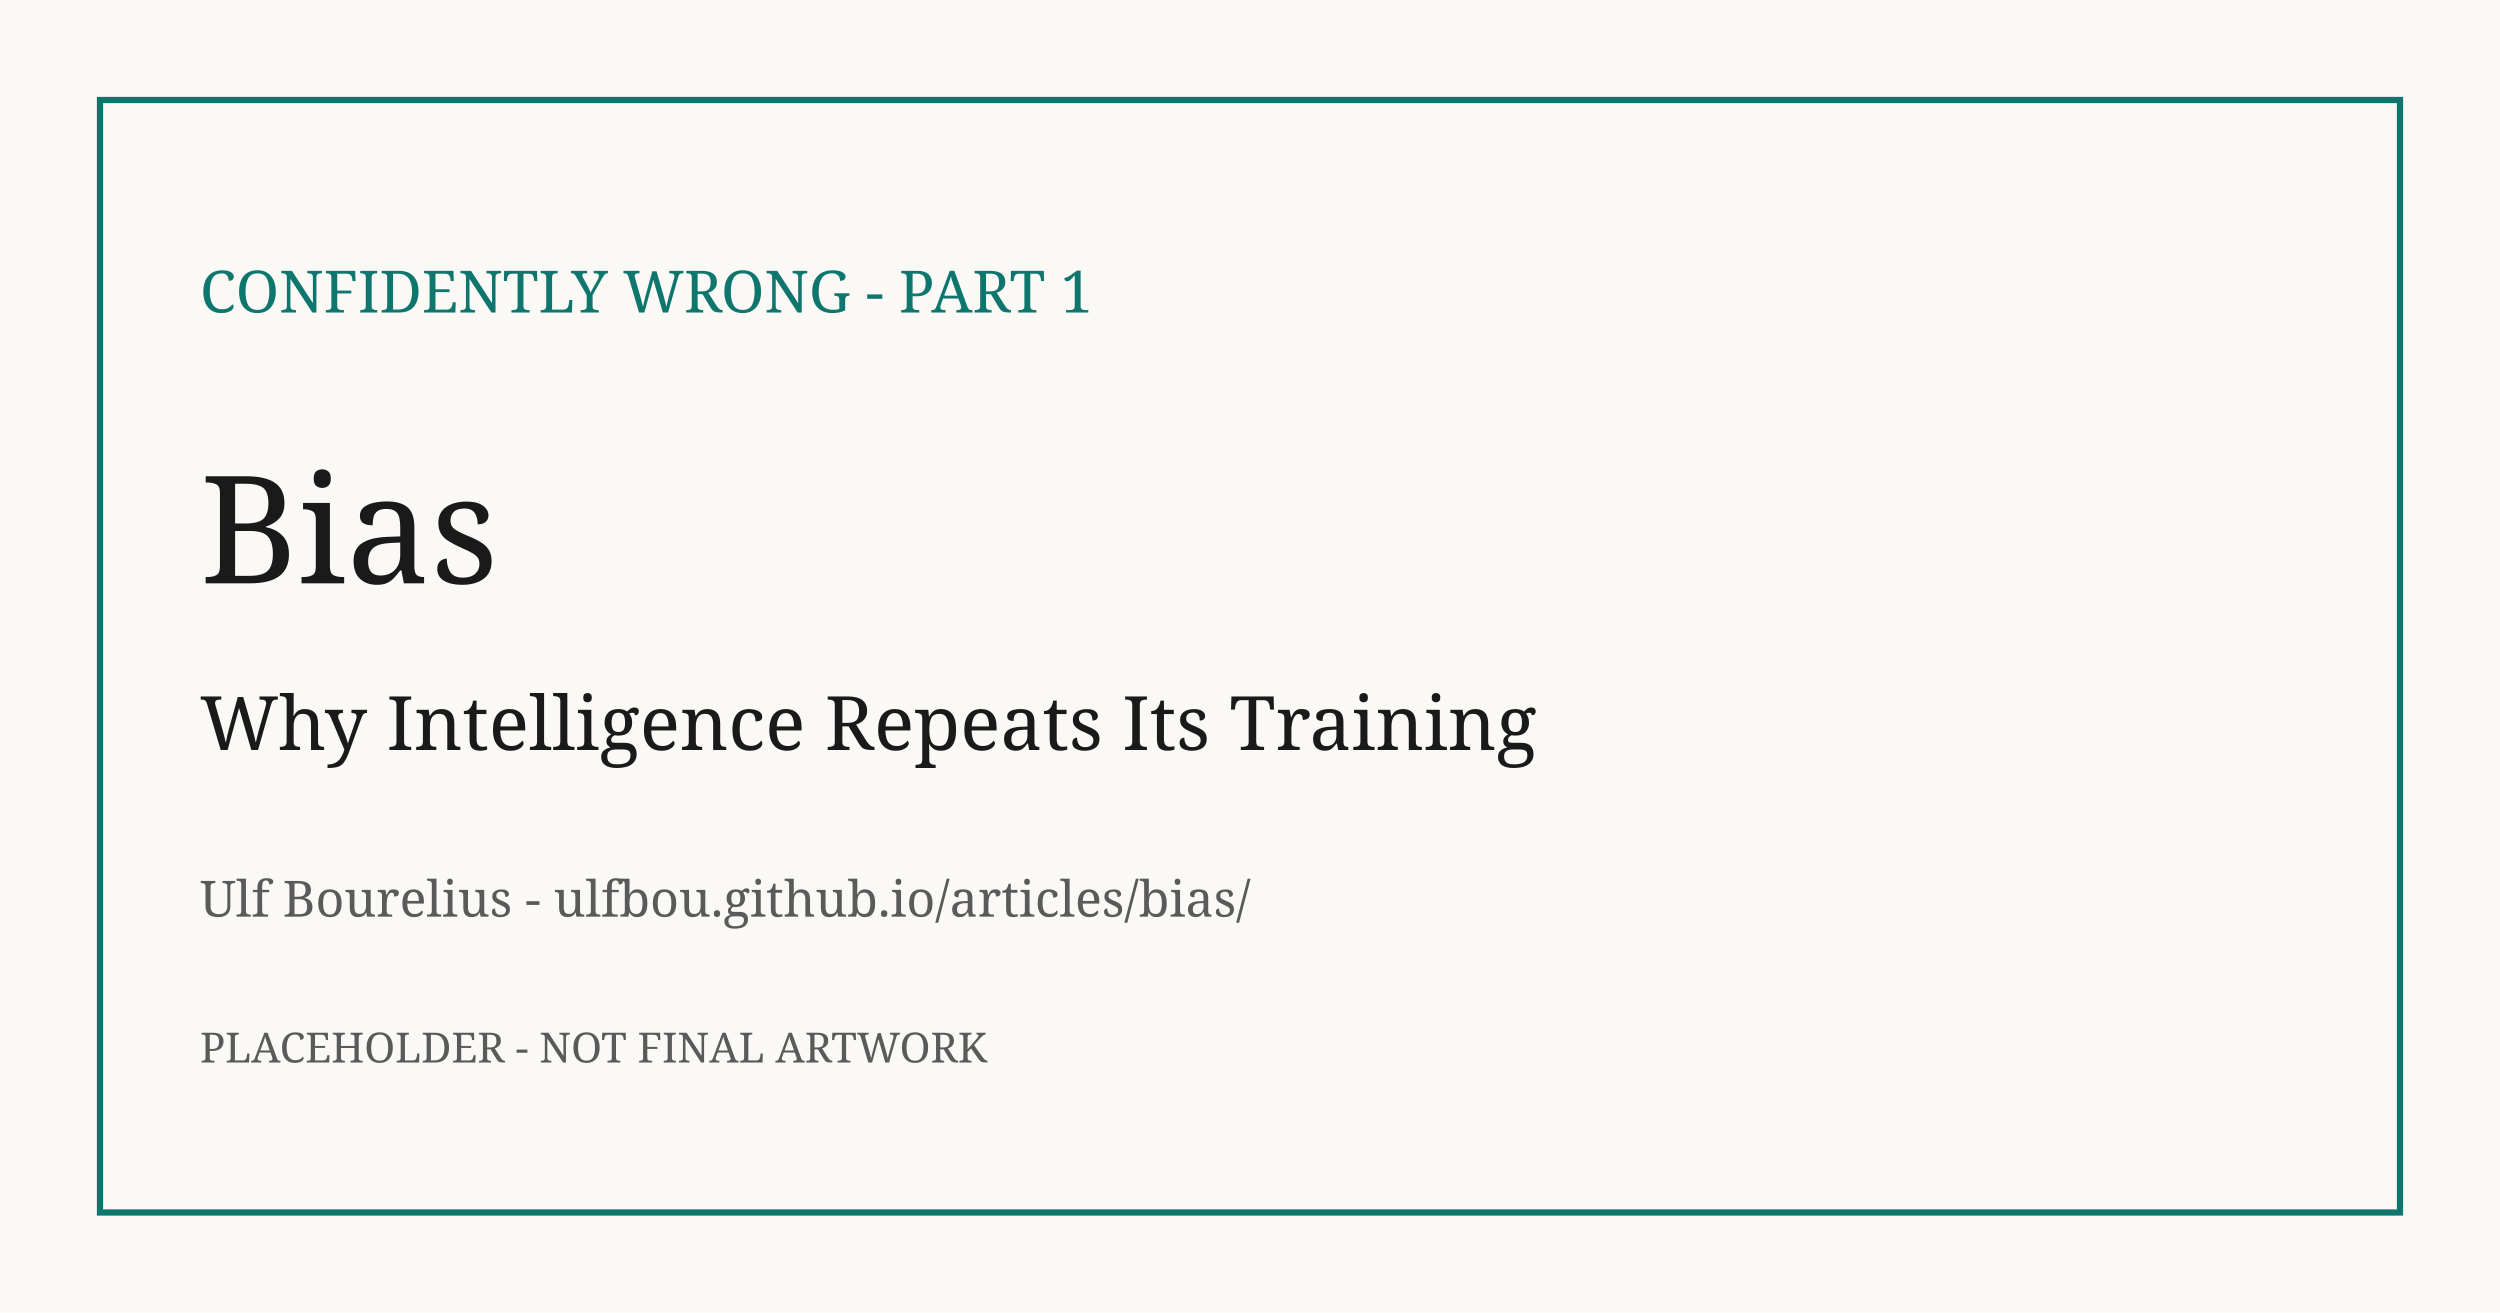
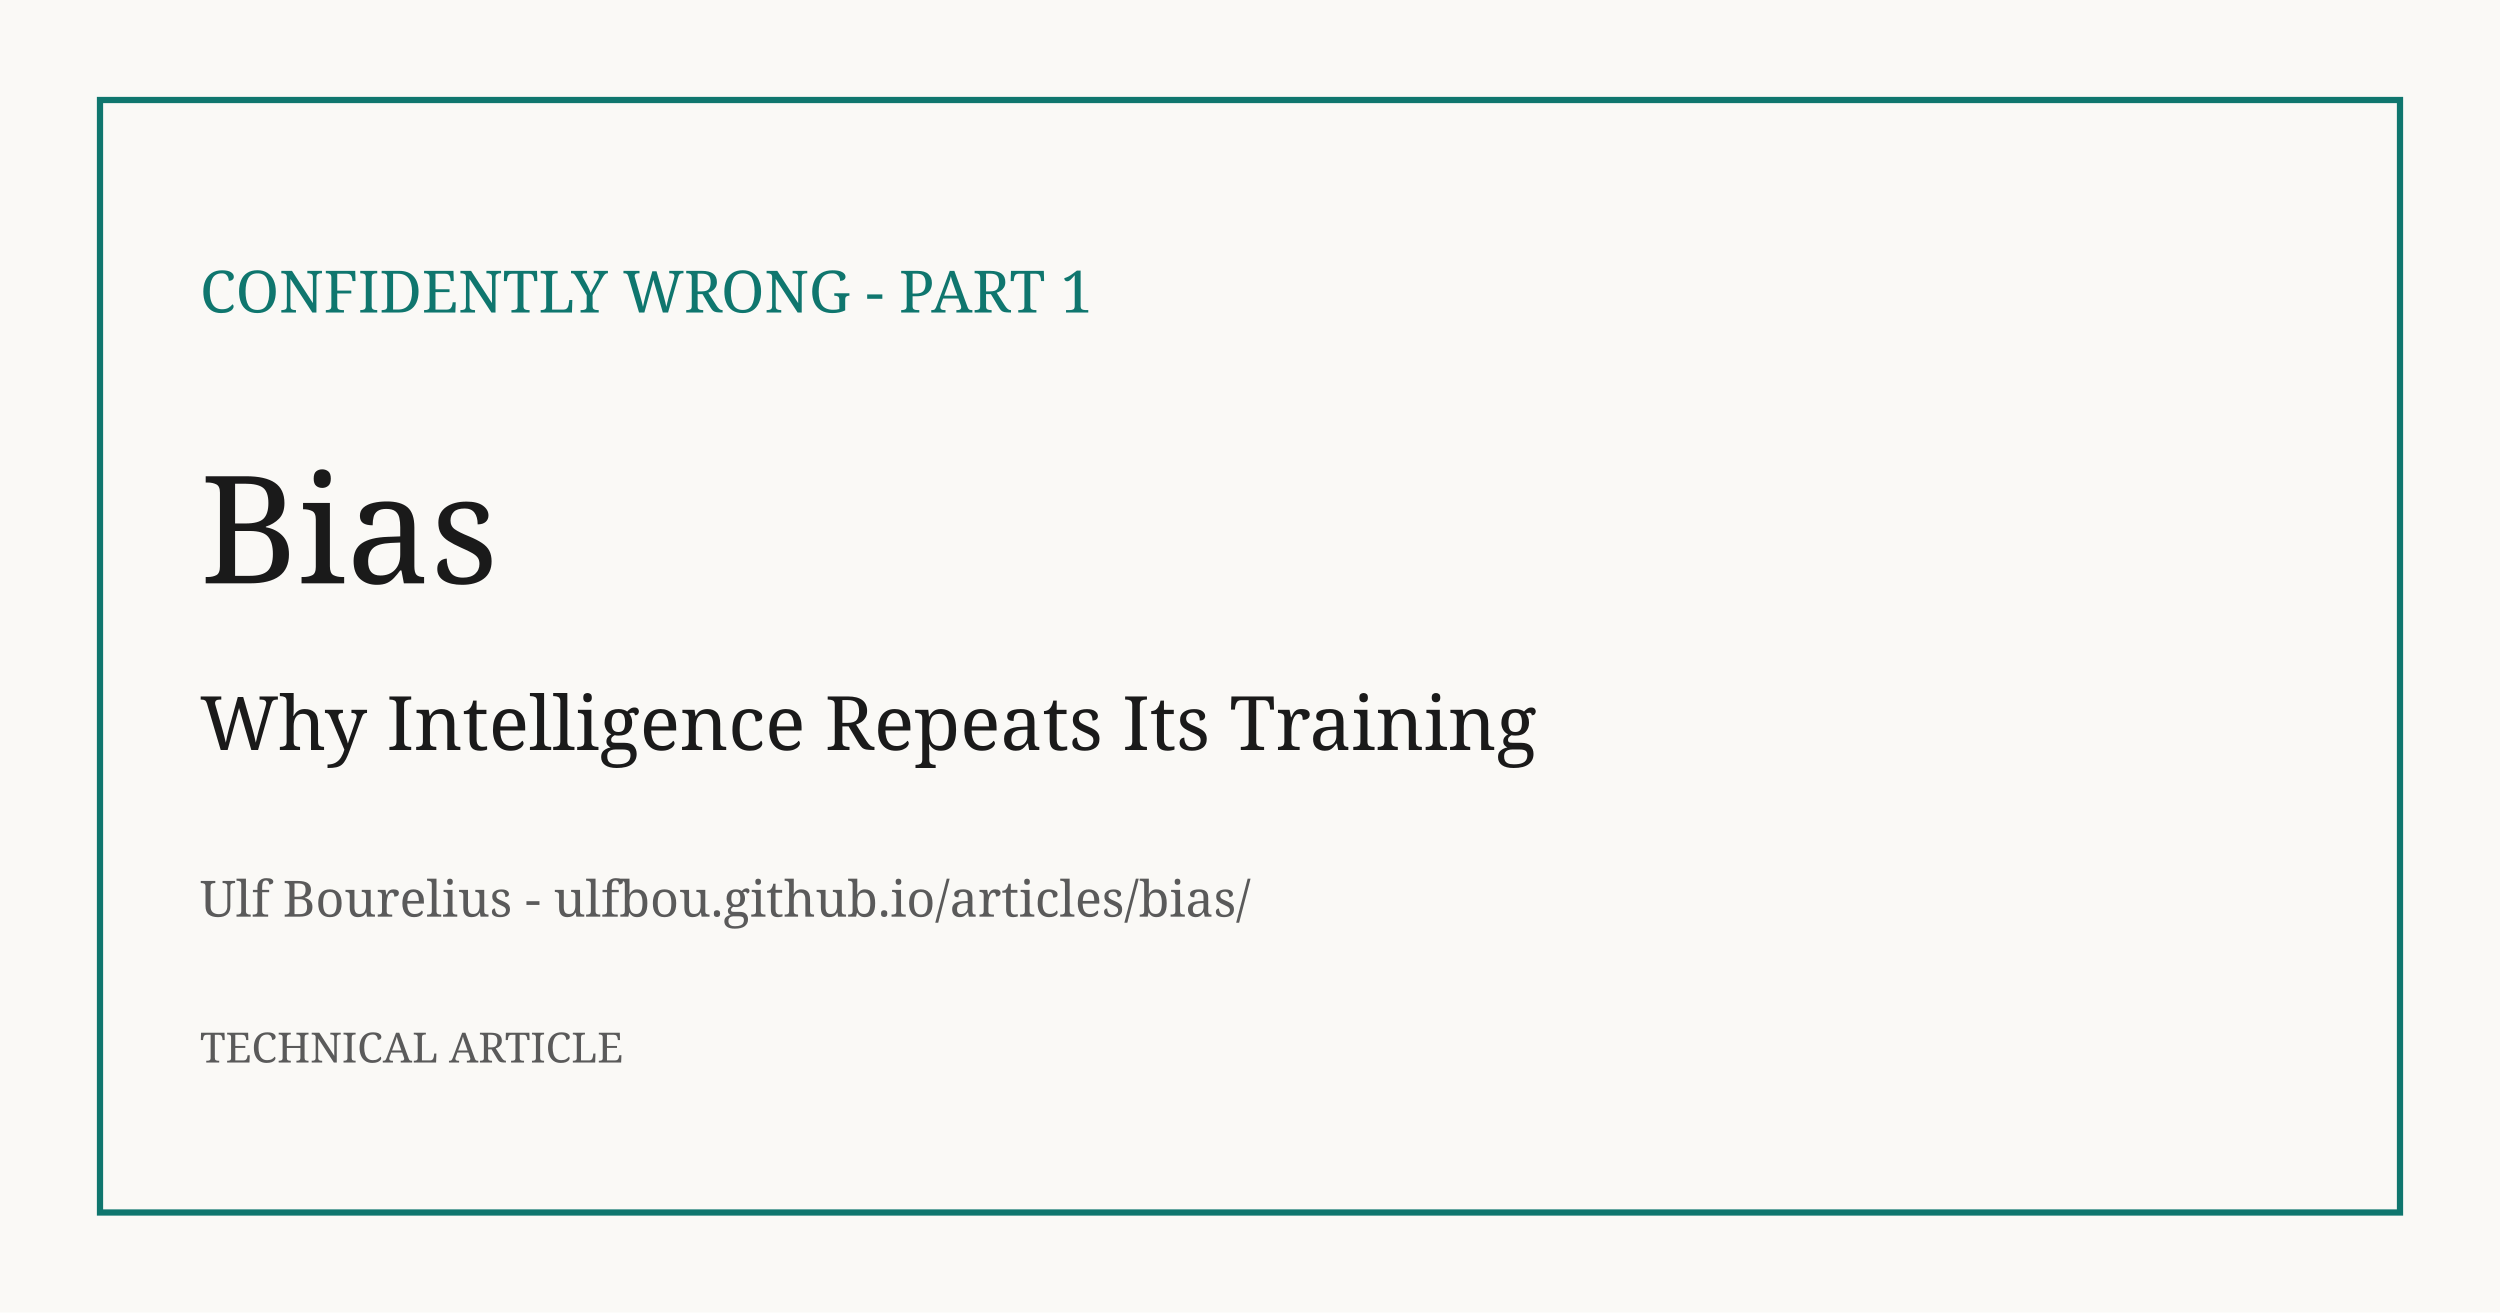
<svg xmlns="http://www.w3.org/2000/svg" width="1200" height="630" viewBox="0 0 1200 630" role="img" aria-labelledby="title desc">
  <rect width="1200" height="630" fill="#FAF9F6" />
  <rect x="48" y="48" width="1104" height="534" fill="none" stroke="#0F766E" stroke-width="3" />
  <text x="96" y="150" font-family="Georgia, serif" font-size="28" fill="#0F766E">CONFIDENTLY WRONG - PART 1</text>
  <text x="96" y="280" font-family="Georgia, serif" font-size="72" fill="#1A1A1A">Bias</text>
  <text x="96" y="360" font-family="Georgia, serif" font-size="36" fill="#1A1A1A">Why Intelligence Repeats Its Training</text>
  <text x="96" y="440" font-family="Georgia, serif" font-size="24" fill="#5A5A5A">Ulf Bourelius - ulfbou.github.io/articles/bias/</text>
-   <text x="96" y="510" font-family="Georgia, serif" font-size="20" fill="#5A5A5A">PLACEHOLDER - NOT FINAL ARTWORK</text>
+   <text x="96" y="510" font-family="Georgia, serif" font-size="20" fill="#5A5A5A">TECHNICAL ARTICLE</text>
</svg>
